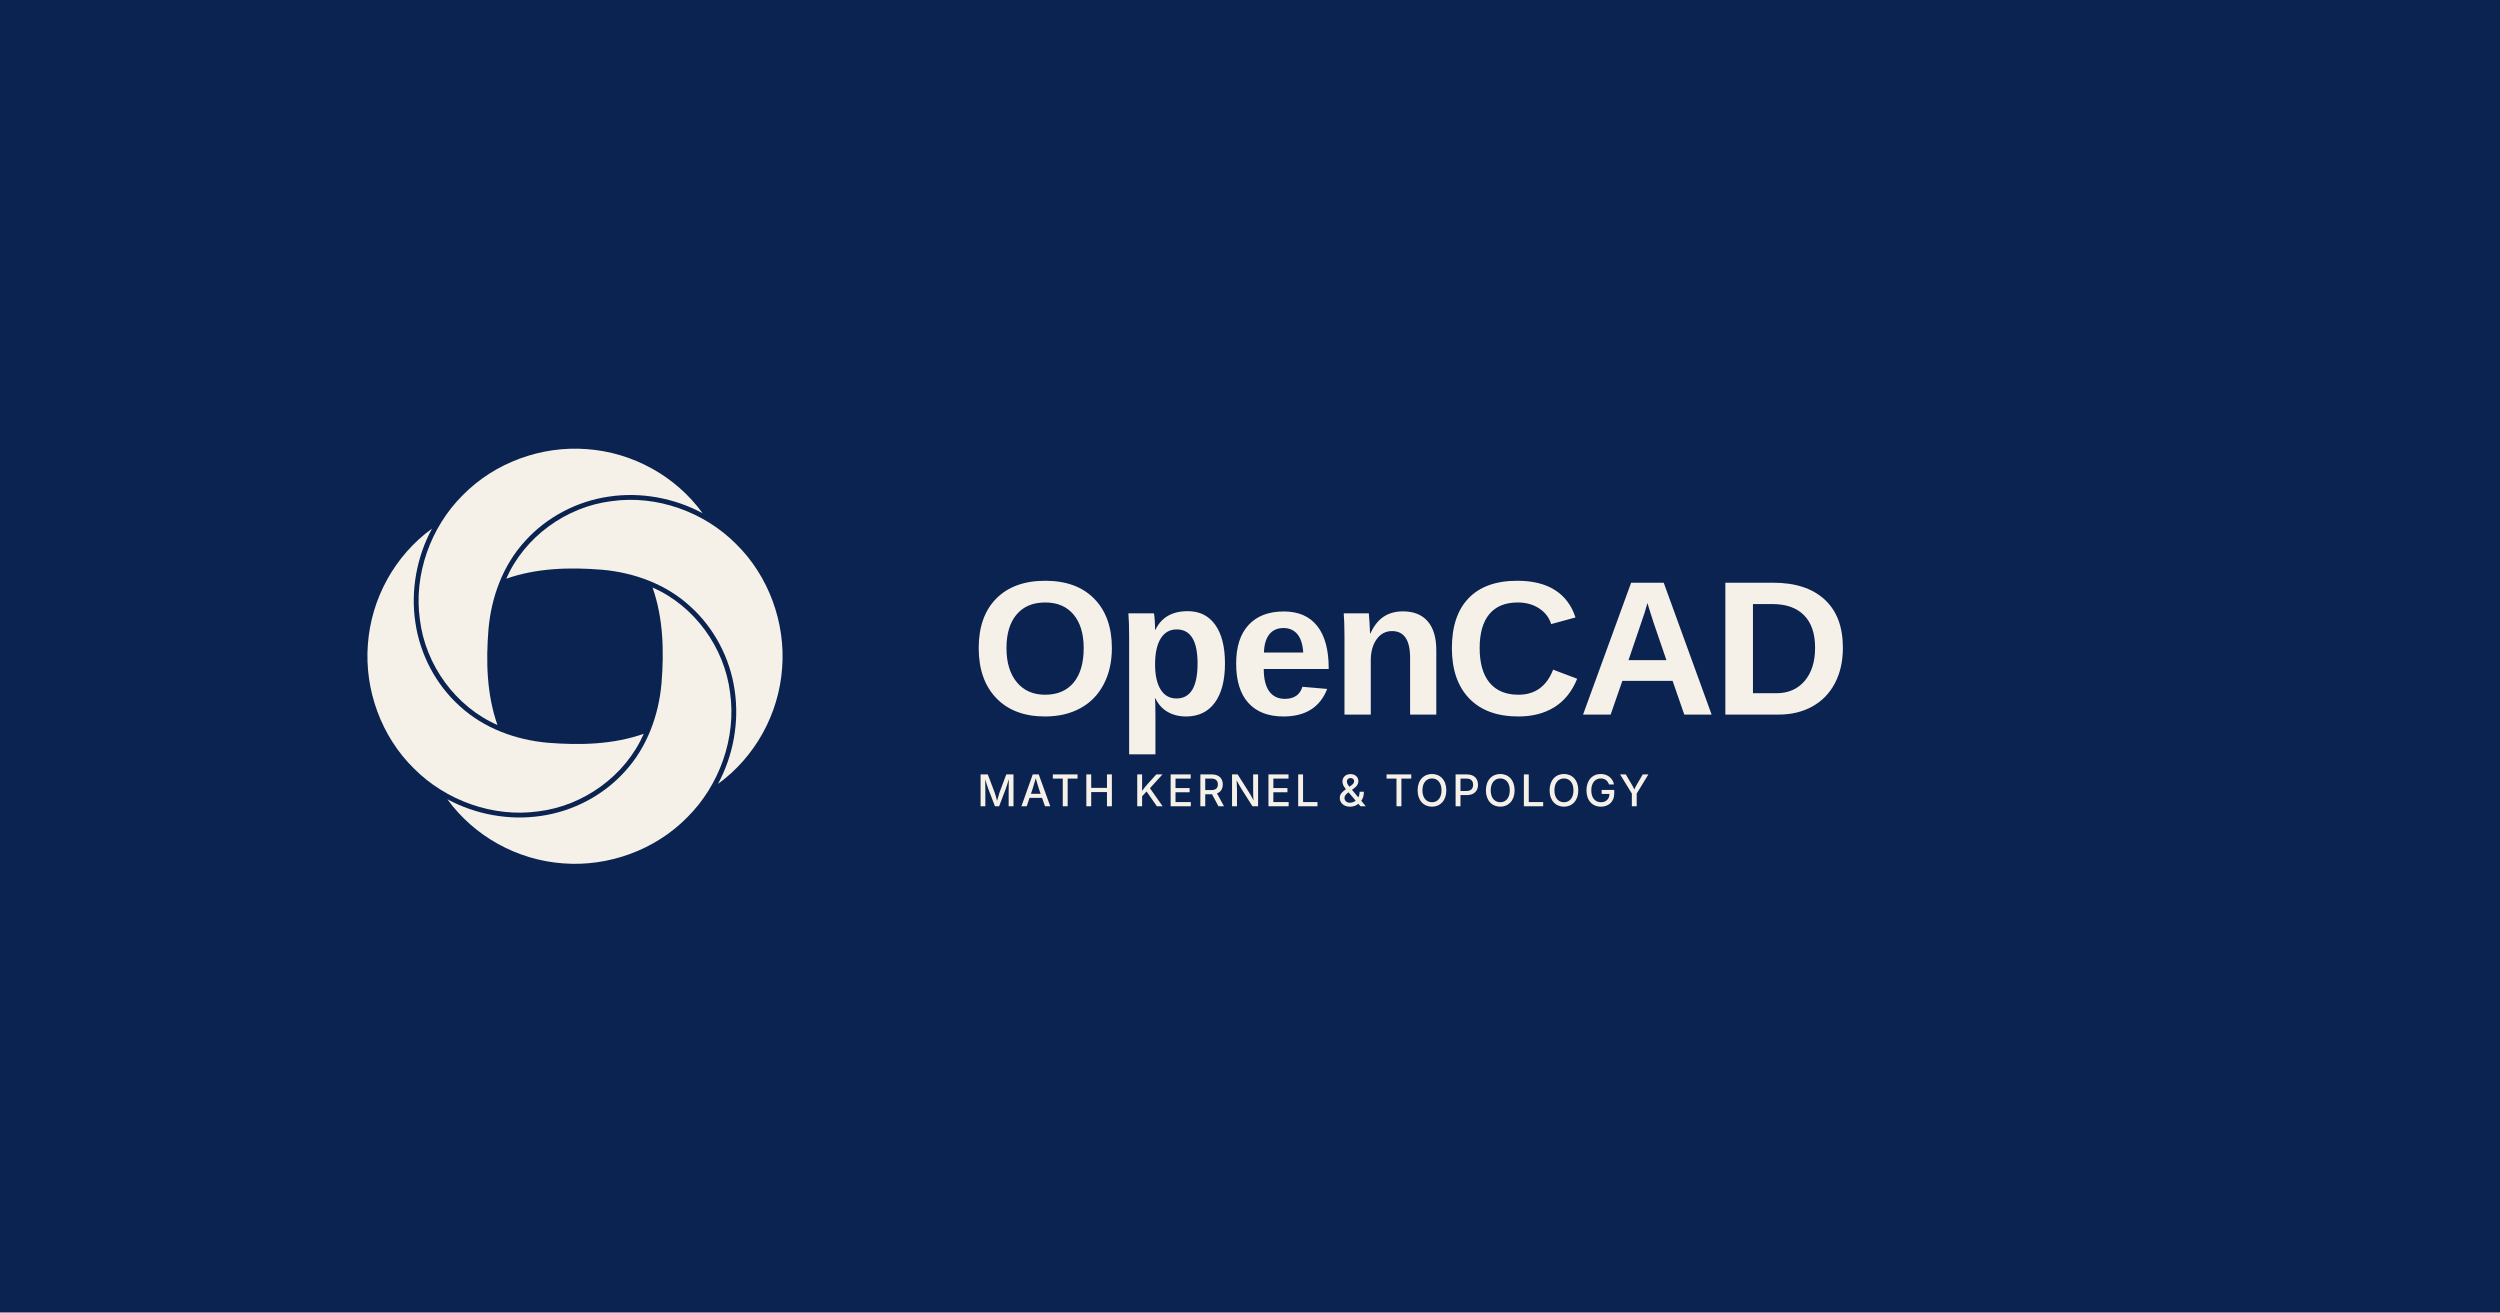
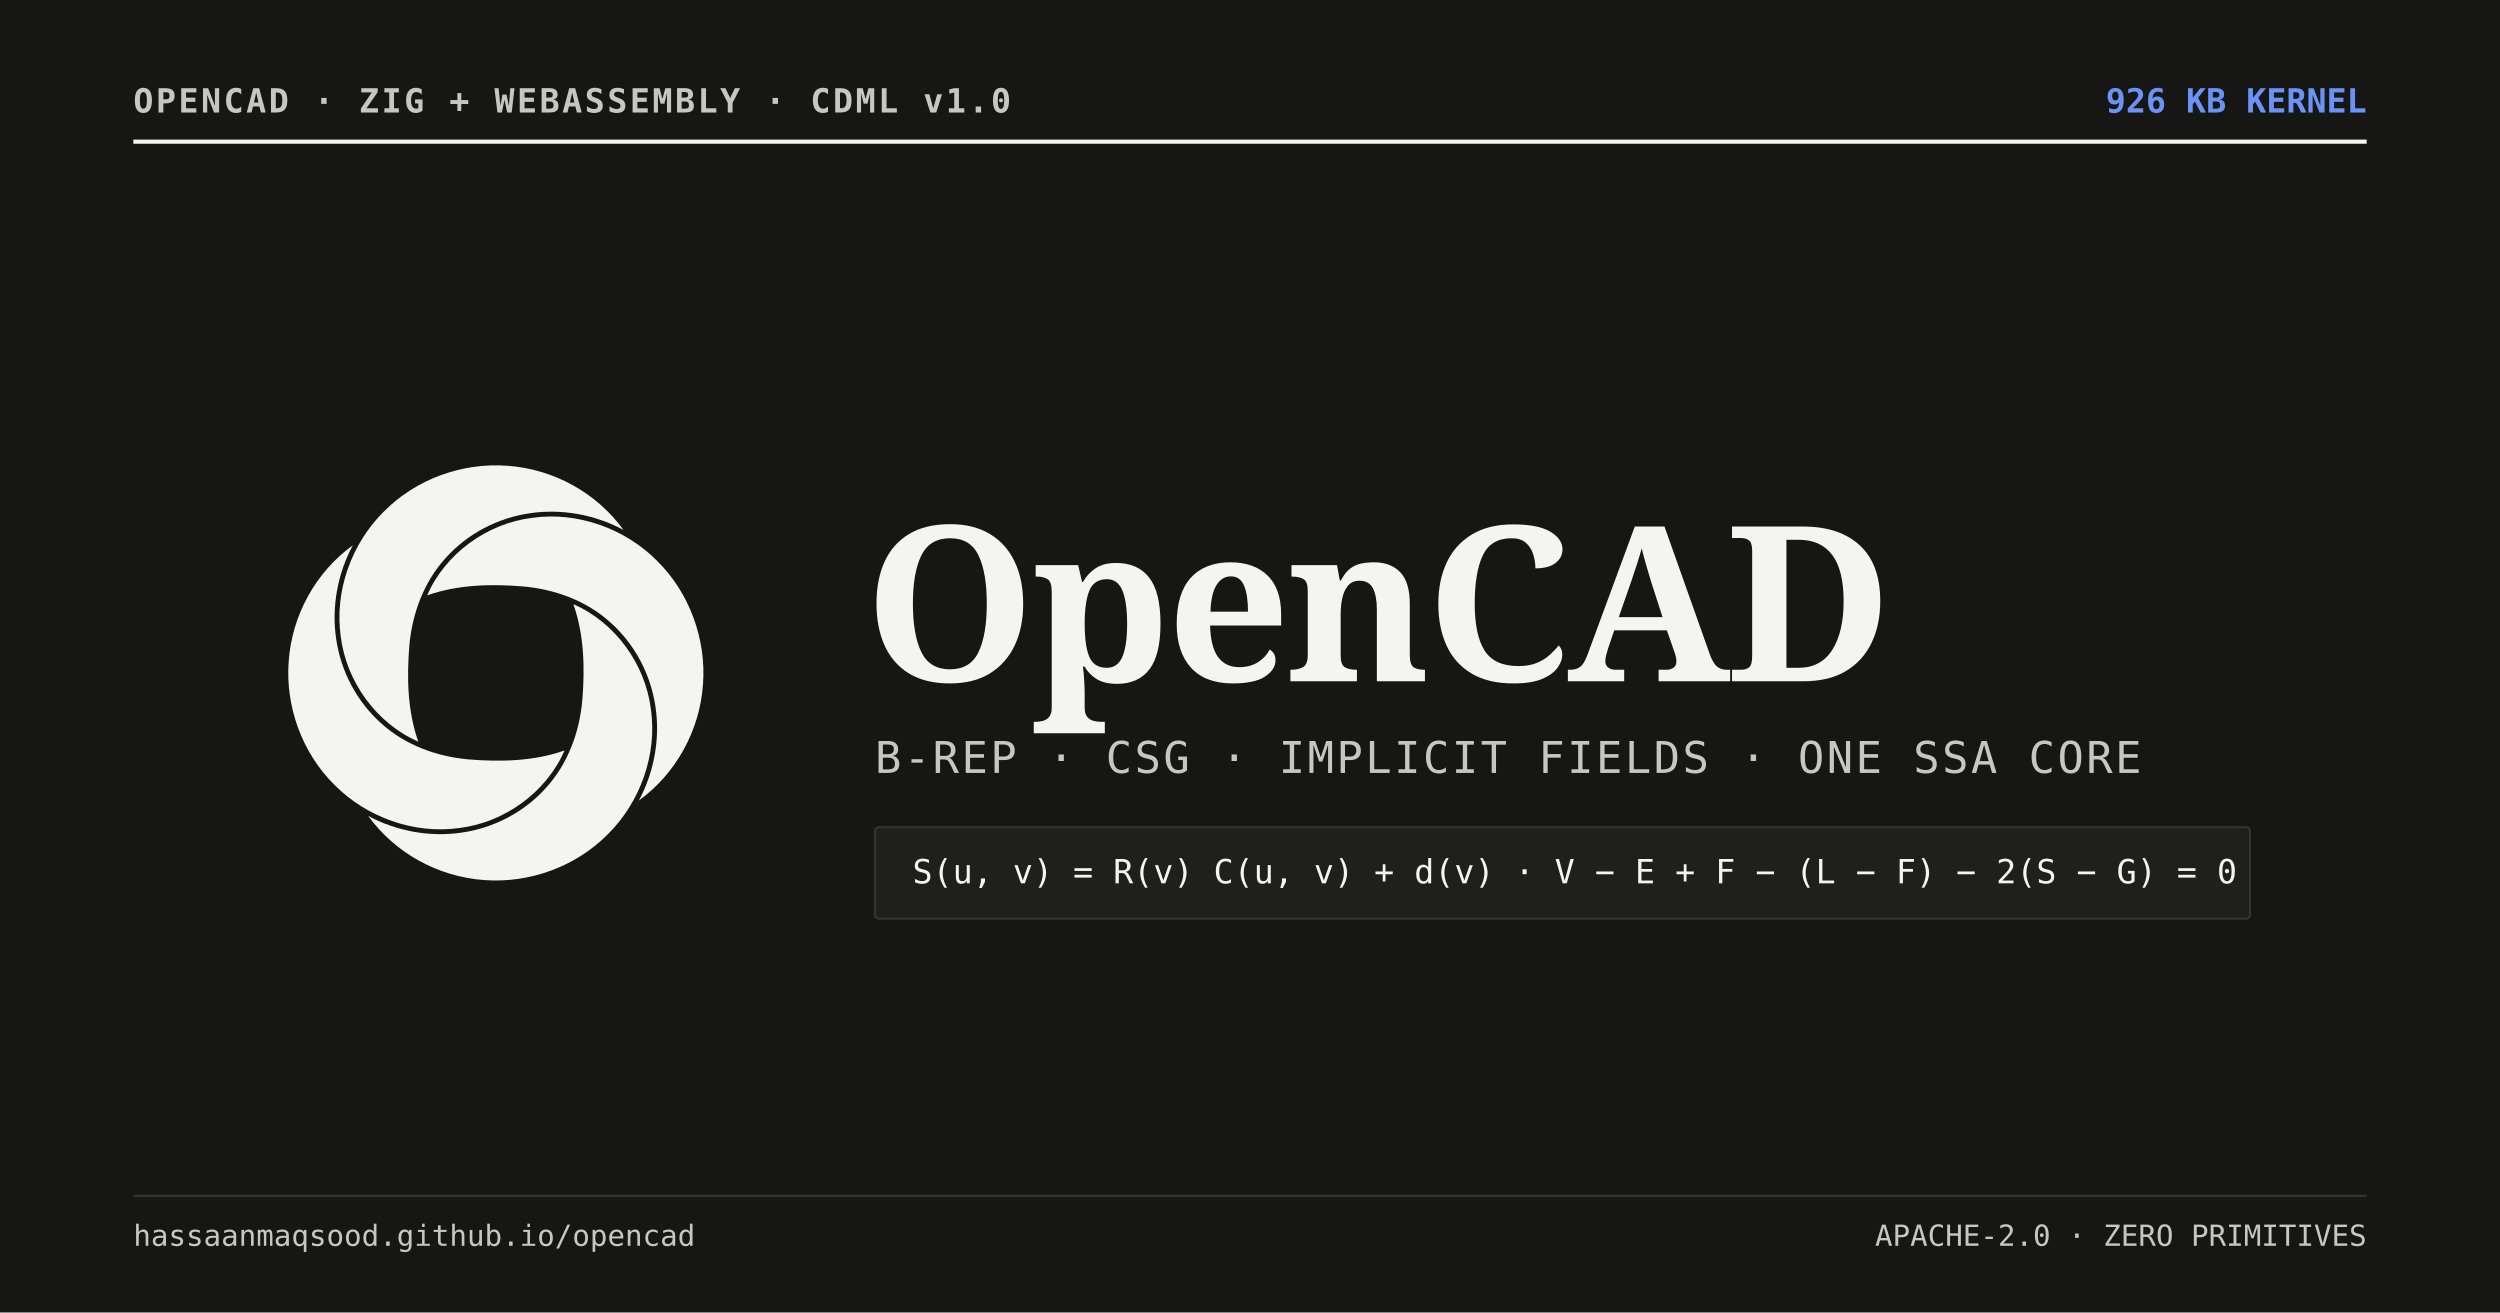
<svg xmlns="http://www.w3.org/2000/svg" width="1200" height="630" viewBox="0 0 1200 630" fill="none">
-   <rect width="1200" height="630" fill="#0A2351" />
-   <g transform="translate(276.0, 315.0) scale(0.480) translate(-420, -492)">
-     <path d="M563.007 619.631C600.066 592.791 623.926 549.741 627.141 503.606C630.591 458.728 613.885 411.863 580.951 379.622C549.216 347.738 501.76 330.45 456.395 336.919C411.31 342.488 369.573 372.525 351.254 414.45C381.957 403.697 414.826 402.872 447.17 405.497C479.045 408.319 510.948 419.831 535.154 442.041C558.976 463.435 575.045 493.706 579.657 525.966C584.429 557.569 578.335 591.291 563.007 619.631Z" fill="#F5F0E8" />
-     <path d="M292.368 635.006C319.209 672.065 362.259 695.925 408.393 699.14C453.271 702.59 500.137 685.884 532.378 652.95C564.262 621.215 581.549 573.759 575.081 528.394C569.512 483.309 539.474 441.572 497.549 423.253C508.303 453.956 509.128 486.825 506.503 519.169C503.681 551.044 492.168 582.947 469.959 607.153C448.565 630.975 418.293 647.044 386.034 651.656C354.431 656.428 320.709 650.334 292.368 635.006Z" fill="#F5F0E8" />
-     <path d="M276.993 364.369C239.934 391.209 216.074 434.259 212.859 480.394C209.409 525.272 226.115 572.137 259.049 604.378C290.784 636.262 338.24 653.55 383.605 647.081C428.69 641.512 470.427 611.475 488.746 569.55C458.043 580.303 425.174 581.128 392.83 578.503C360.955 575.681 329.052 564.169 304.846 541.959C281.024 520.565 264.955 490.294 260.343 458.034C255.571 426.431 261.665 392.709 276.993 364.369Z" fill="#F5F0E8" />
-     <path d="M547.632 348.994C520.791 311.935 477.741 288.075 431.607 284.86C386.729 281.41 339.863 298.116 307.622 331.05C275.738 362.785 258.451 410.241 264.919 455.606C270.488 500.691 300.526 542.428 342.451 560.747C331.697 530.044 330.872 497.175 333.497 464.831C336.319 432.956 347.832 401.053 370.041 376.847C391.435 353.025 421.707 336.956 453.966 332.344C485.569 327.572 519.291 333.666 547.632 348.994Z" fill="#F5F0E8" />
+   <rect width="1200" height="630" fill="#161615" />
+   <line x1="64" y1="68" x2="1136" y2="68" stroke="#F4F4F2" stroke-width="2" />
+   <text x="64" y="54" fill="#C7C7C2" font-family="'IBM Plex Mono', ui-monospace, monospace" font-size="16" font-weight="600" letter-spacing="1.2">OPENCAD · ZIG + WEBASSEMBLY · CDML v1.0</text>
+   <text x="1136" y="54" text-anchor="end" fill="#6B93F5" font-family="'IBM Plex Mono', ui-monospace, monospace" font-size="16" font-weight="600">926 KB KERNEL</text>
+   <g transform="translate(238, 323) scale(0.48) translate(-420, -492)">
+     <path d="M563.007 619.631C600.066 592.791 623.926 549.741 627.141 503.606C630.591 458.728 613.885 411.863 580.951 379.622C549.216 347.738 501.76 330.45 456.395 336.919C411.31 342.488 369.573 372.525 351.254 414.45C381.957 403.697 414.826 402.872 447.17 405.497C479.045 408.319 510.948 419.831 535.154 442.041C558.976 463.435 575.045 493.706 579.657 525.966C584.429 557.569 578.335 591.291 563.007 619.631Z" fill="#F4F4F2" />
+     <path d="M292.368 635.006C319.209 672.065 362.259 695.925 408.393 699.14C453.271 702.59 500.137 685.884 532.378 652.95C564.262 621.215 581.549 573.759 575.081 528.394C569.512 483.309 539.474 441.572 497.549 423.253C508.303 453.956 509.128 486.825 506.503 519.169C503.681 551.044 492.168 582.947 469.959 607.153C448.565 630.975 418.293 647.044 386.034 651.656C354.431 656.428 320.709 650.334 292.368 635.006Z" fill="#F4F4F2" />
+     <path d="M276.993 364.369C239.934 391.209 216.074 434.259 212.859 480.394C209.409 525.272 226.115 572.137 259.049 604.378C290.784 636.262 338.24 653.55 383.605 647.081C428.69 641.512 470.427 611.475 488.746 569.55C458.043 580.303 425.174 581.128 392.83 578.503C360.955 575.681 329.052 564.169 304.846 541.959C281.024 520.565 264.955 490.294 260.343 458.034C255.571 426.431 261.665 392.709 276.993 364.369Z" fill="#F4F4F2" />
+     <path d="M547.632 348.994C520.791 311.935 477.741 288.075 431.607 284.86C386.729 281.41 339.863 298.116 307.622 331.05C275.738 362.785 258.451 410.241 264.919 455.606C270.488 500.691 300.526 542.428 342.451 560.747C331.697 530.044 330.872 497.175 333.497 464.831C336.319 432.956 347.832 401.053 370.041 376.847C391.435 353.025 421.707 336.956 453.966 332.344C485.569 327.572 519.291 333.666 547.632 348.994Z" fill="#F4F4F2" />
  </g>
-   <text x="466.0" y="343.0" fill="#F5F0E8" font-family="'Arial Black', Arial, sans-serif" font-weight="900" font-size="92" letter-spacing="-2">OpenCAD</text>
-   <text x="469.0" y="387.0" fill="#F5F0E8" font-family="system-ui, -apple-system, sans-serif" font-weight="500" font-size="21" letter-spacing="1.6">MATH KERNEL &amp; TOPOLOGY</text>
+   <text x="415" y="327" fill="#F4F4F2" font-family="'STIX Two Text', Georgia, serif" font-weight="700" font-size="104" letter-spacing="-2">OpenCAD</text>
+   <text x="420" y="371" fill="#C7C7C2" font-family="'IBM Plex Mono', ui-monospace, monospace" font-weight="500" font-size="21" letter-spacing="1.2">B-REP · CSG · IMPLICIT FIELDS · ONE SSA CORE</text>
+   <rect x="420" y="397" width="660" height="44" rx="2" fill="#1F1F1E" stroke="#333330" stroke-width="1" />
+   <text x="438" y="424" fill="#F4F4F2" font-family="'IBM Plex Mono', ui-monospace, monospace" font-size="16">S(u, v) = R(v) C(u, v) + d(v)   ·   V − E + F − (L − F) − 2(S − G) = 0</text>
+   <line x1="64" y1="574" x2="1136" y2="574" stroke="#333330" stroke-width="1" />
+   <text x="64" y="598" fill="#C7C7C2" font-family="'IBM Plex Mono', ui-monospace, monospace" font-size="14">hassaanmaqsood.github.io/opencad</text>
+   <text x="1136" y="598" text-anchor="end" fill="#C7C7C2" font-family="'IBM Plex Mono', ui-monospace, monospace" font-size="14">APACHE-2.0 · ZERO PRIMITIVES</text>
</svg>
